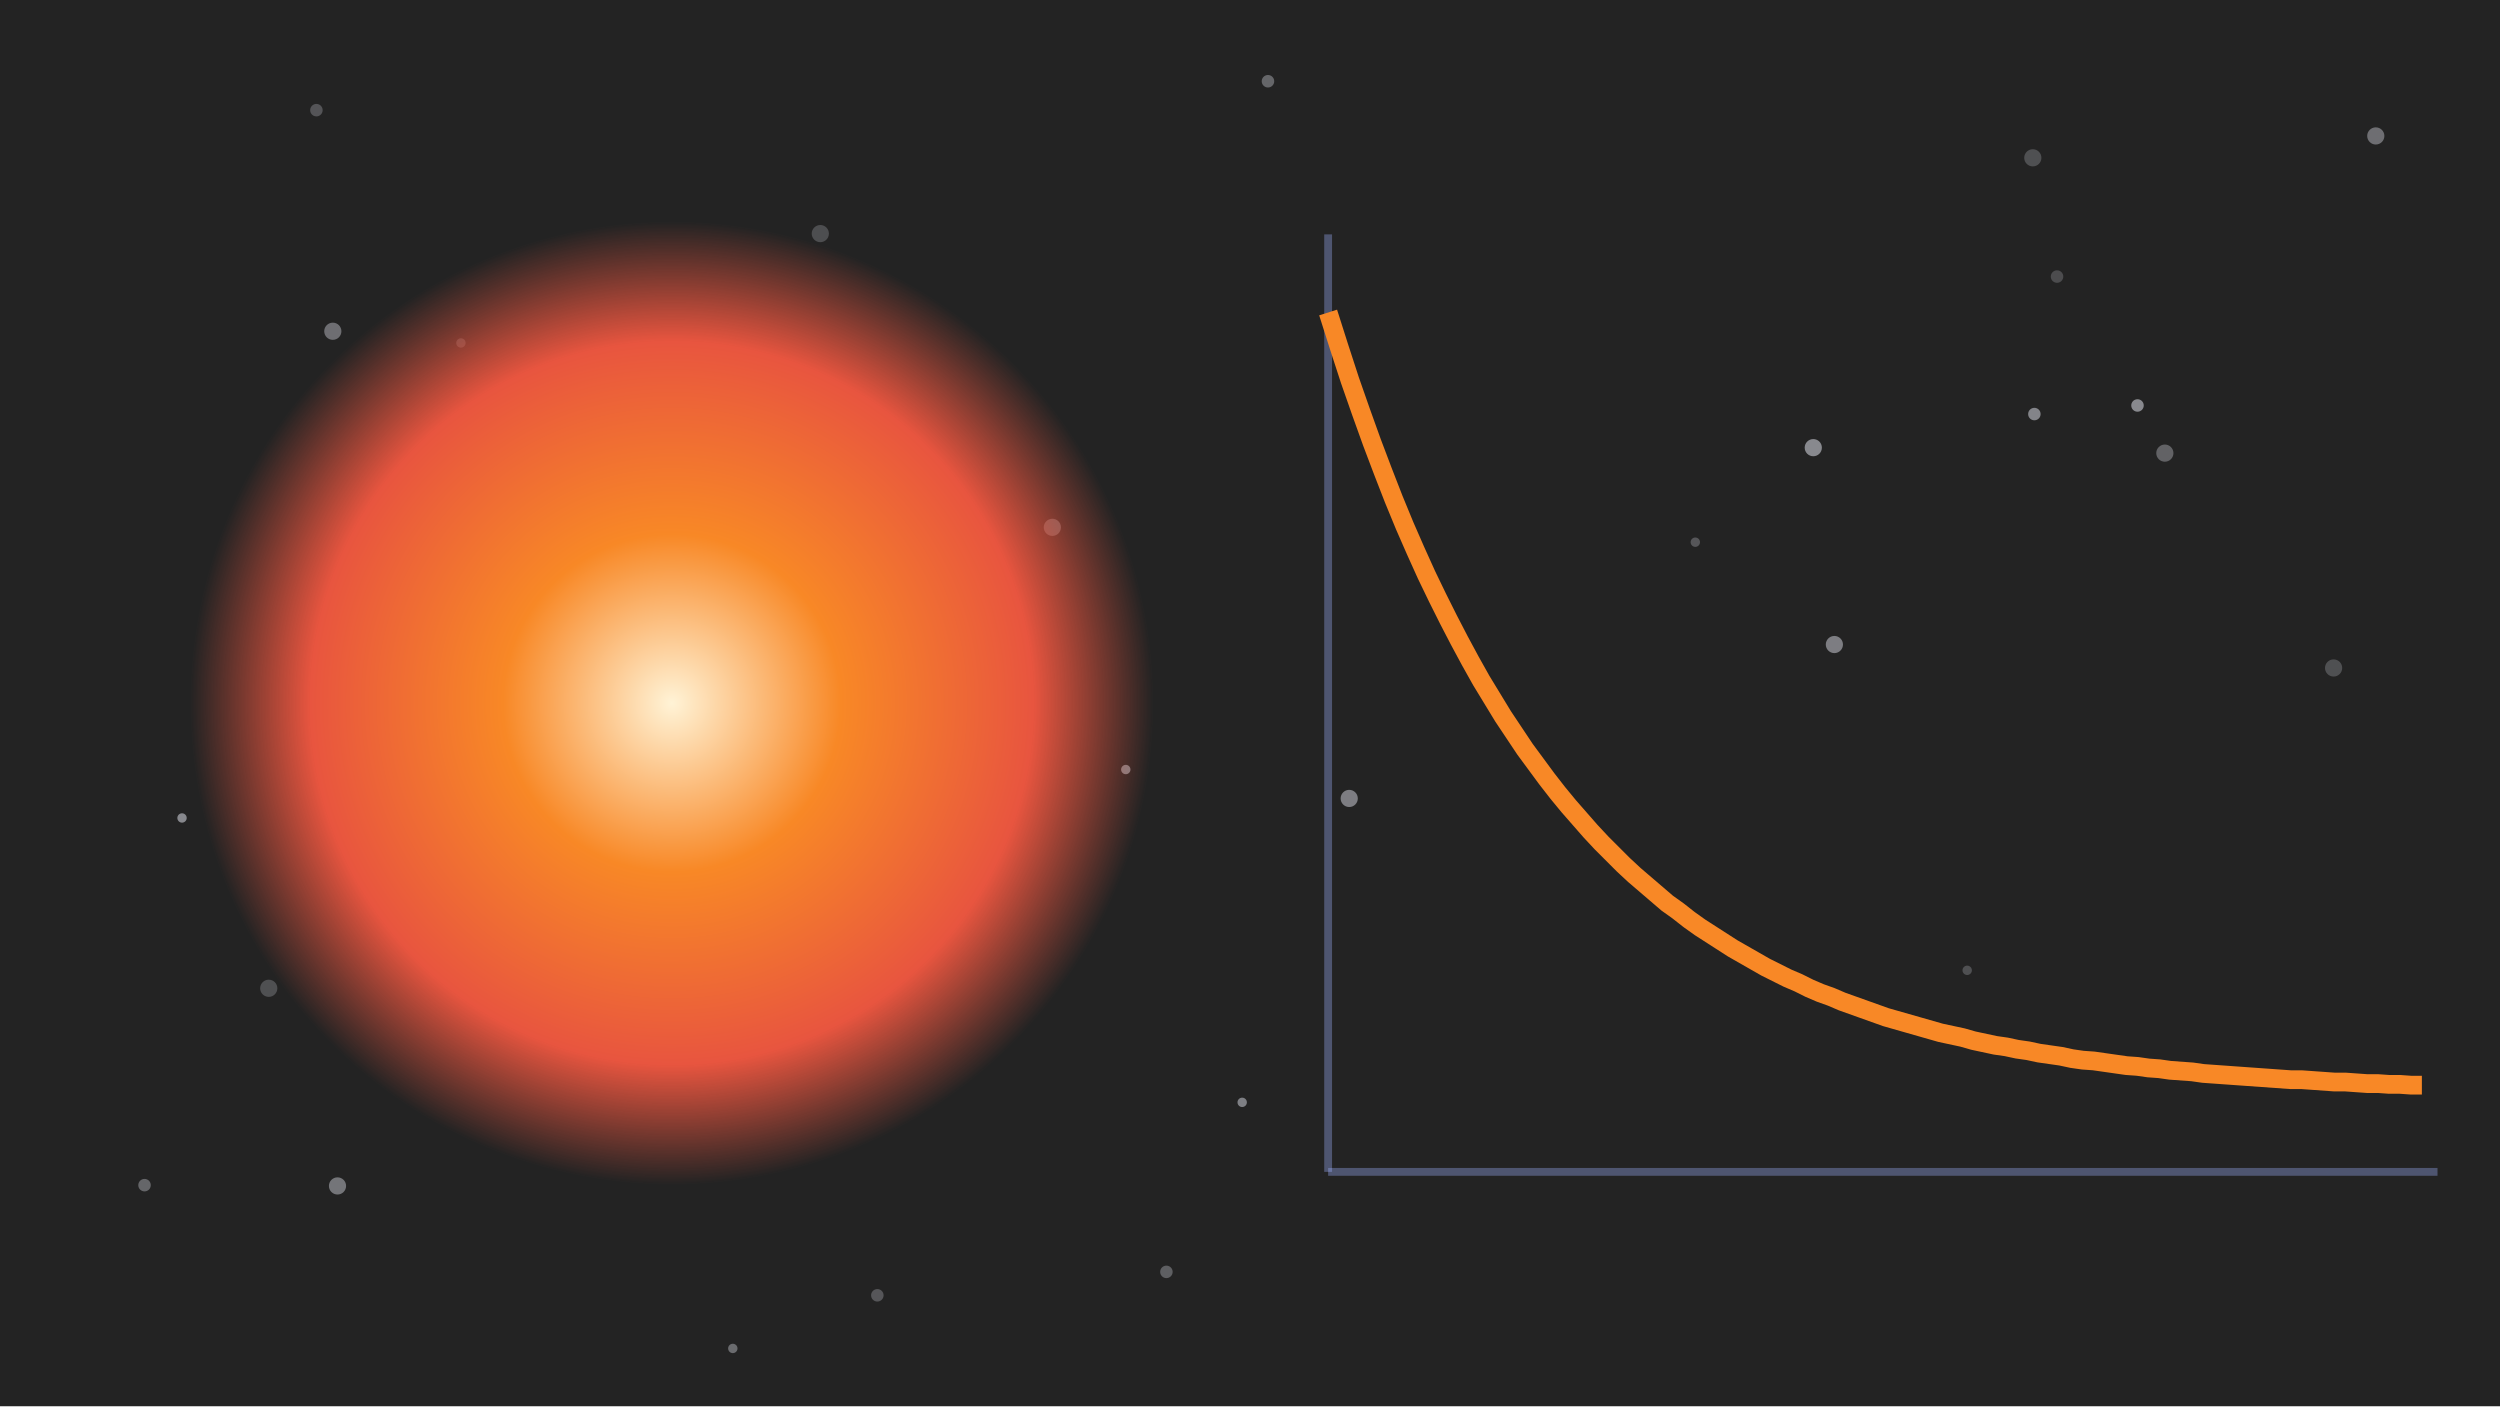
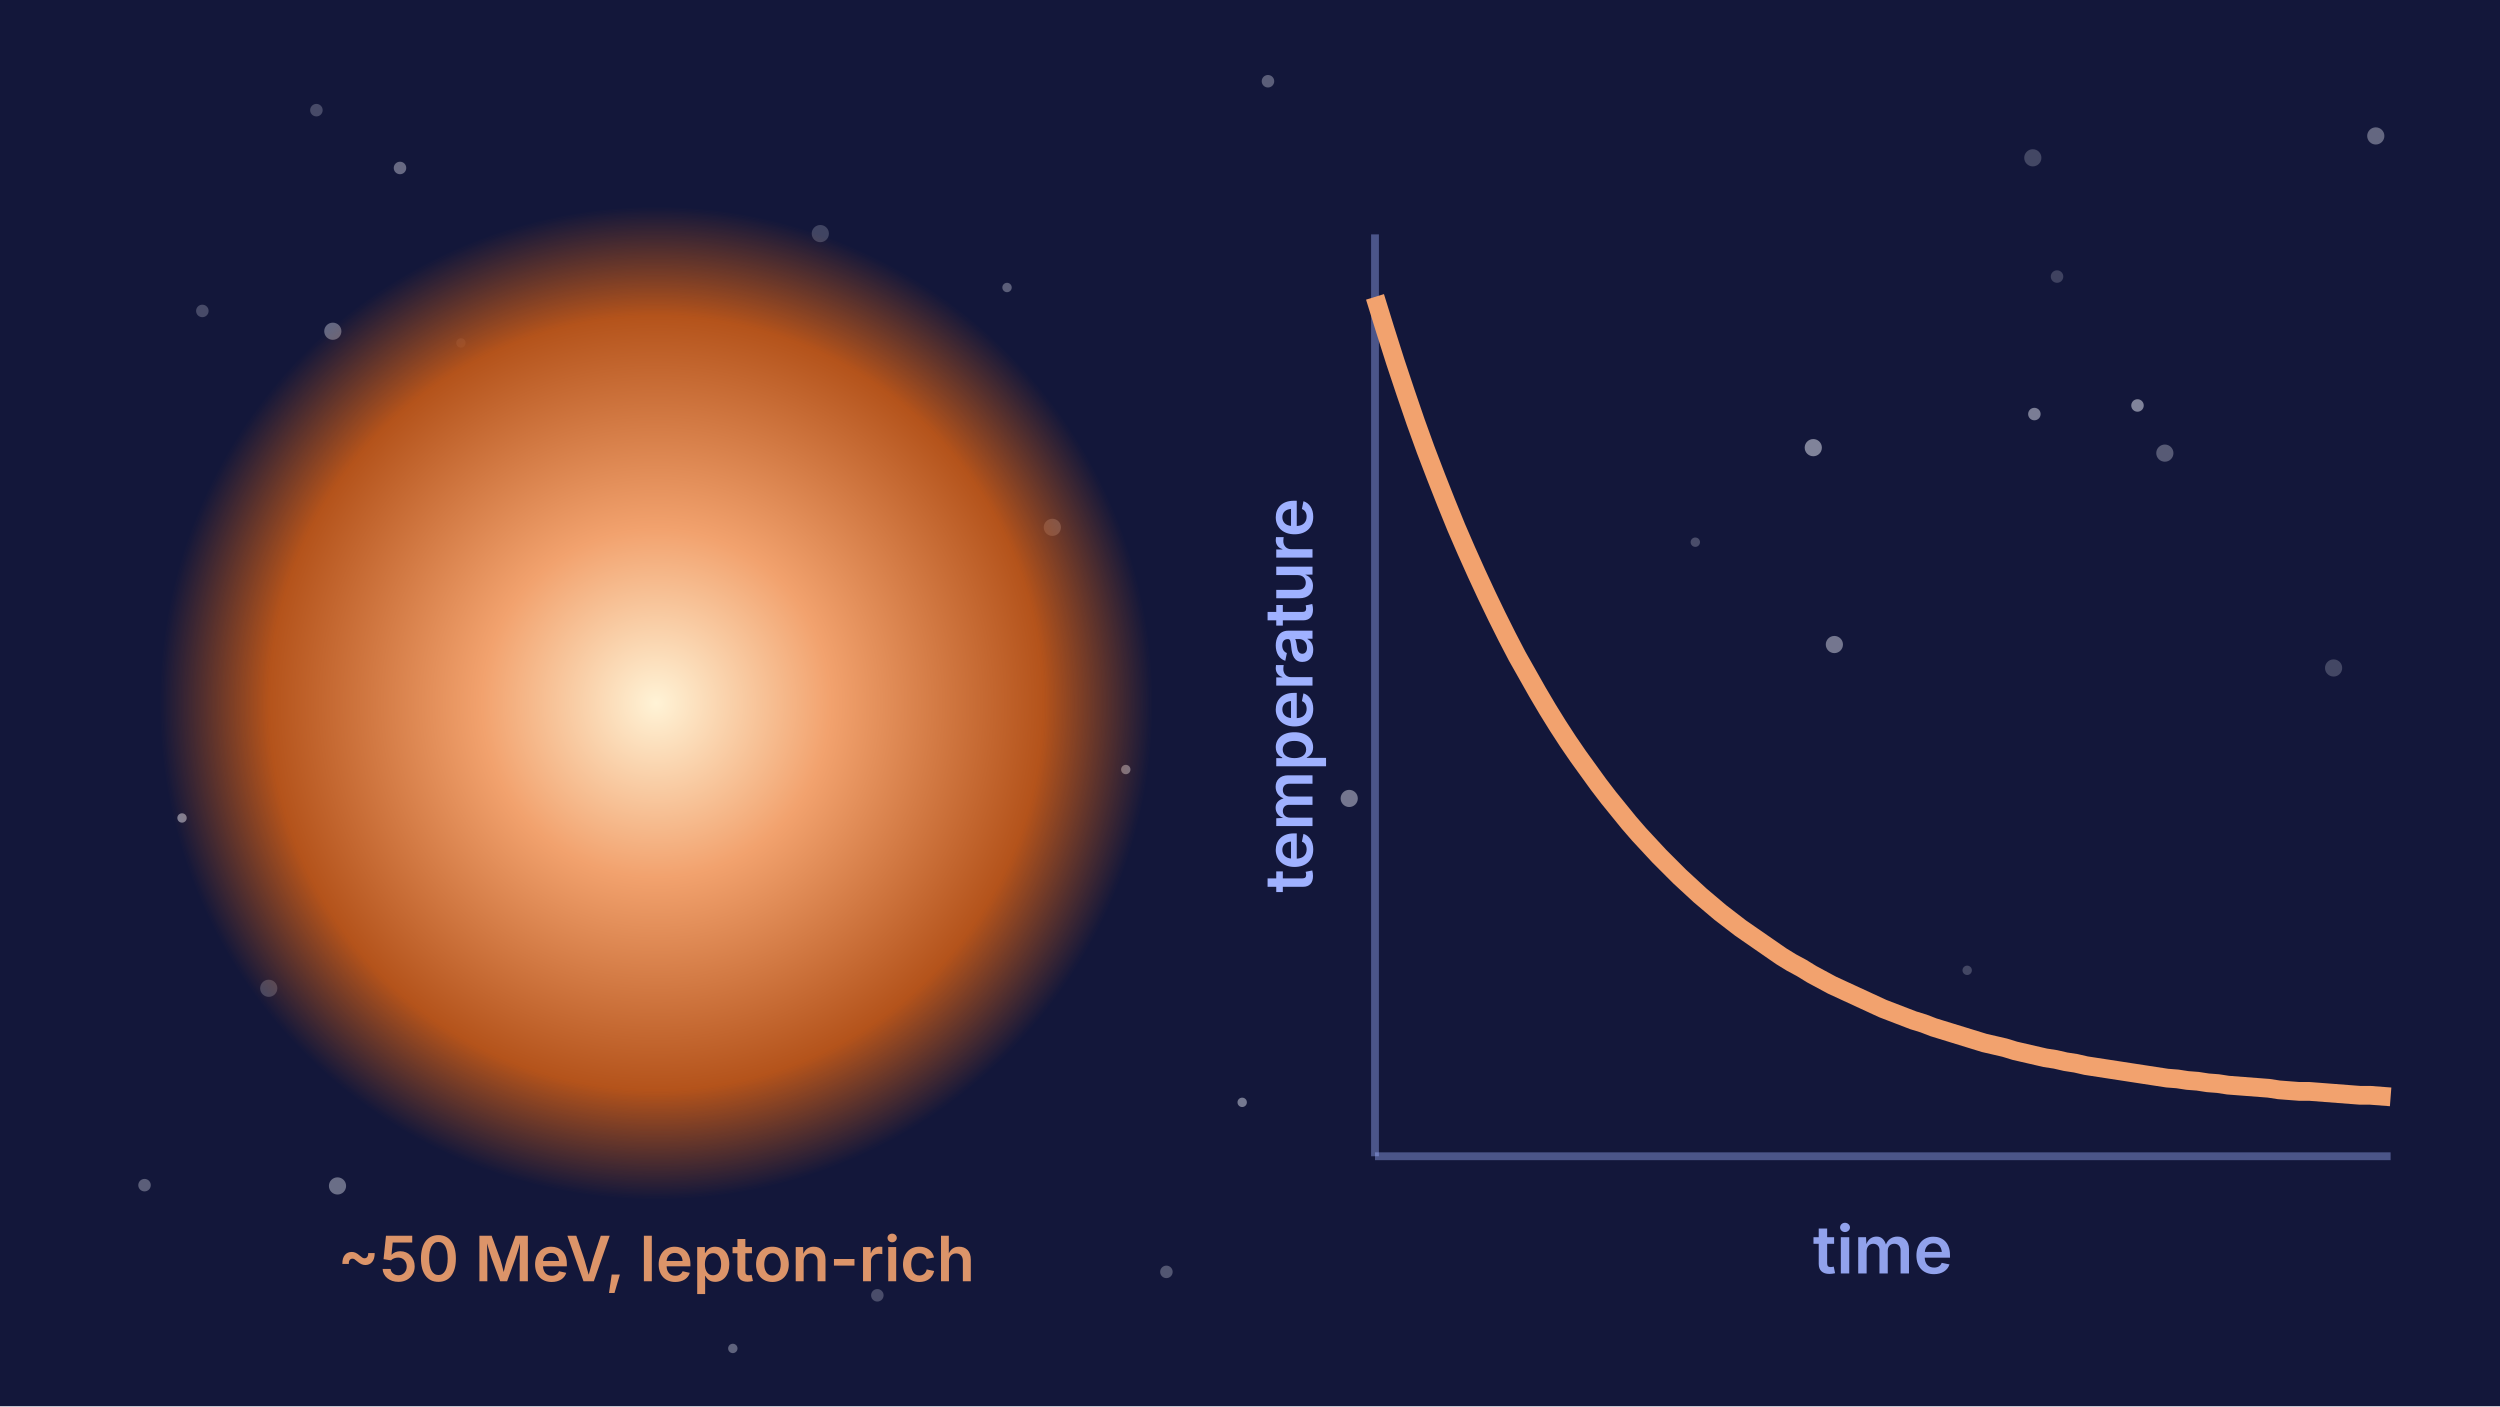
<svg xmlns="http://www.w3.org/2000/svg" viewBox="0 0 320 180" role="img" aria-hidden="true">
-   <rect width="320" height="180" fill="#232323" />
+   <rect width="320" height="180" fill="#13173A" />
  <circle cx="105.0" cy="29.9" r="1.1" fill="#EEF0FA" opacity="0.21" />
  <circle cx="260.2" cy="20.2" r="1.1" fill="#EEF0FA" opacity="0.22" />
  <circle cx="162.3" cy="10.4" r="0.8" fill="#EEF0FA" opacity="0.33" />
  <circle cx="79.1" cy="98.8" r="0.6" fill="#EEF0FA" opacity="0.45" />
  <circle cx="42.6" cy="42.4" r="1.1" fill="#EEF0FA" opacity="0.37" />
  <circle cx="23.3" cy="104.7" r="0.6" fill="#EEF0FA" opacity="0.49" />
  <circle cx="18.5" cy="151.7" r="0.8" fill="#EEF0FA" opacity="0.33" />
  <circle cx="172.7" cy="102.2" r="1.1" fill="#EEF0FA" opacity="0.44" />
  <circle cx="60.4" cy="104.0" r="1.1" fill="#EEF0FA" opacity="0.26" />
  <circle cx="34.4" cy="126.5" r="1.1" fill="#EEF0FA" opacity="0.22" />
  <circle cx="68.3" cy="121.0" r="0.8" fill="#EEF0FA" opacity="0.43" />
  <circle cx="149.3" cy="162.8" r="0.8" fill="#EEF0FA" opacity="0.29" />
  <circle cx="251.8" cy="124.2" r="0.6" fill="#EEF0FA" opacity="0.22" />
  <circle cx="97.7" cy="89.2" r="0.8" fill="#EEF0FA" opacity="0.42" />
  <circle cx="93.8" cy="172.6" r="0.6" fill="#EEF0FA" opacity="0.35" />
  <circle cx="55.5" cy="62.8" r="0.8" fill="#EEF0FA" opacity="0.33" />
  <circle cx="304.1" cy="17.4" r="1.1" fill="#EEF0FA" opacity="0.37" />
  <circle cx="277.1" cy="58.0" r="1.1" fill="#EEF0FA" opacity="0.31" />
  <circle cx="159.0" cy="141.1" r="0.6" fill="#EEF0FA" opacity="0.45" />
  <circle cx="298.7" cy="85.5" r="1.1" fill="#EEF0FA" opacity="0.22" />
  <circle cx="232.1" cy="57.3" r="1.1" fill="#EEF0FA" opacity="0.50" />
  <circle cx="260.4" cy="53.0" r="0.8" fill="#EEF0FA" opacity="0.47" />
  <circle cx="112.3" cy="165.8" r="0.8" fill="#EEF0FA" opacity="0.25" />
  <circle cx="40.5" cy="14.1" r="0.8" fill="#EEF0FA" opacity="0.24" />
  <circle cx="81.3" cy="71.2" r="0.8" fill="#EEF0FA" opacity="0.22" />
  <circle cx="144.1" cy="98.5" r="0.6" fill="#EEF0FA" opacity="0.45" />
  <circle cx="273.6" cy="51.9" r="0.8" fill="#EEF0FA" opacity="0.50" />
  <circle cx="217.0" cy="69.4" r="0.6" fill="#EEF0FA" opacity="0.25" />
  <circle cx="59.0" cy="43.9" r="0.6" fill="#EEF0FA" opacity="0.20" />
  <circle cx="263.3" cy="35.4" r="0.8" fill="#EEF0FA" opacity="0.20" />
  <circle cx="134.7" cy="67.5" r="1.1" fill="#EEF0FA" opacity="0.30" />
  <circle cx="43.2" cy="151.8" r="1.1" fill="#EEF0FA" opacity="0.40" />
  <circle cx="234.8" cy="82.5" r="1.1" fill="#EEF0FA" opacity="0.44" />
  <circle cx="126.4" cy="72.6" r="0.6" fill="#EEF0FA" opacity="0.34" />
+   <circle cx="128.9" cy="36.8" r="0.6" fill="#EEF0FA" opacity="0.33" />
+   <circle cx="38.3" cy="107.3" r="0.6" fill="#EEF0FA" opacity="0.20" />
+   <circle cx="51.2" cy="21.5" r="0.8" fill="#EEF0FA" opacity="0.38" />
+   <circle cx="25.9" cy="39.8" r="0.8" fill="#EEF0FA" opacity="0.24" />
+   <circle cx="82.7" cy="63.8" r="0.8" fill="#EEF0FA" opacity="0.34" />
+   <circle cx="40.0" cy="87.9" r="0.8" fill="#EEF0FA" opacity="0.34" />
  <defs>
    <radialGradient id="g" cx=".5" cy=".5" r=".5">
      <stop offset="0" stop-color="#fff3d6" />
-       <stop offset=".35" stop-color="#F88826" />
-       <stop offset=".75" stop-color="#e8553f" />
-       <stop offset="1" stop-color="#e8553f" stop-opacity="0" />
+       <stop offset=".35" stop-color="#F2A26E" />
+       <stop offset=".78" stop-color="#B4531B" />
+       <stop offset="1" stop-color="#B4531B" stop-opacity="0" />
    </radialGradient>
  </defs>
-   <circle cx="86" cy="90" r="62" fill="url(#g)" />
-   <line x1="170" y1="150" x2="312" y2="150" stroke="#9FB1FF" opacity=".35" />
-   <line x1="170" y1="30" x2="170" y2="150" stroke="#9FB1FF" opacity=".35" />
-   <polyline points="170.0,40.0 171.4,44.4 172.8,48.7 174.2,52.7 175.6,56.6 177.0,60.3 178.4,63.9 179.8,67.3 181.2,70.5 182.6,73.6 184.0,76.5 185.4,79.3 186.8,82.0 188.2,84.6 189.6,87.1 191.0,89.4 192.4,91.7 193.8,93.8 195.2,95.9 196.6,97.8 198.0,99.7 199.4,101.5 200.8,103.2 202.2,104.8 203.6,106.4 205.0,107.9 206.4,109.3 207.8,110.7 209.2,112.0 210.6,113.2 212.0,114.4 213.4,115.6 214.8,116.6 216.2,117.7 217.6,118.7 219.0,119.6 220.4,120.5 221.8,121.4 223.2,122.2 224.6,123.0 226.0,123.8 227.4,124.5 228.8,125.2 230.2,125.8 231.6,126.5 233.0,127.1 234.4,127.6 235.8,128.2 237.2,128.7 238.6,129.2 240.0,129.7 241.4,130.2 242.8,130.6 244.2,131.0 245.6,131.4 247.0,131.8 248.4,132.2 249.8,132.5 251.2,132.8 252.6,133.2 254.0,133.5 255.4,133.8 256.8,134.0 258.2,134.3 259.6,134.5 261.0,134.8 262.4,135.0 263.8,135.2 265.2,135.5 266.6,135.7 268.0,135.8 269.4,136.0 270.8,136.2 272.2,136.4 273.6,136.5 275.0,136.7 276.4,136.8 277.8,137.0 279.2,137.1 280.6,137.2 282.0,137.4 283.4,137.5 284.8,137.6 286.2,137.7 287.6,137.8 289.0,137.9 290.4,138.0 291.8,138.1 293.2,138.2 294.6,138.2 296.0,138.3 297.4,138.4 298.8,138.5 300.2,138.5 301.6,138.6 303.0,138.7 304.4,138.7 305.8,138.8 307.2,138.8 308.6,138.9 310.0,138.9" fill="none" stroke="#F88826" stroke-width="2.4" />
+   <circle cx="84" cy="90" r="64" fill="url(#g)" />
+   <text x="84" y="164" fill="#F2A26E" font-family="Inter,Segoe UI,Arial,sans-serif" font-size="8" font-weight="600" text-anchor="middle" opacity="0.9">~50 MeV, lepton-rich</text>
+   <line x1="176" y1="148" x2="306" y2="148" stroke="#9FB1FF" opacity=".4" />
+   <line x1="176" y1="30" x2="176" y2="148" stroke="#9FB1FF" opacity=".4" />
+   <polyline points="176.0,38.0 177.3,42.2 178.6,46.3 179.9,50.2 181.2,54.0 182.5,57.6 183.8,61.0 185.1,64.3 186.4,67.5 187.7,70.5 189.0,73.4 190.3,76.2 191.6,78.9 192.9,81.5 194.2,84.0 195.5,86.3 196.8,88.6 198.1,90.8 199.4,92.9 200.7,94.9 202.0,96.8 203.3,98.6 204.6,100.4 205.9,102.1 207.2,103.7 208.5,105.3 209.8,106.8 211.1,108.2 212.4,109.6 213.7,110.9 215.0,112.2 216.3,113.4 217.6,114.6 218.9,115.7 220.2,116.8 221.5,117.8 222.8,118.8 224.1,119.7 225.4,120.6 226.7,121.5 228.0,122.4 229.3,123.2 230.6,123.9 231.9,124.7 233.2,125.4 234.5,126.1 235.8,126.7 237.1,127.3 238.4,127.9 239.7,128.5 241.0,129.1 242.3,129.6 243.6,130.1 244.9,130.6 246.2,131.0 247.5,131.5 248.8,131.9 250.1,132.3 251.4,132.7 252.7,133.1 254.0,133.5 255.3,133.8 256.6,134.1 257.9,134.5 259.2,134.8 260.5,135.1 261.8,135.4 263.1,135.6 264.4,135.9 265.7,136.1 267.0,136.4 268.3,136.6 269.6,136.8 270.9,137.0 272.2,137.2 273.5,137.4 274.8,137.6 276.1,137.8 277.4,138.0 278.7,138.1 280.0,138.3 281.3,138.4 282.6,138.6 283.9,138.7 285.2,138.9 286.5,139.0 287.8,139.1 289.1,139.2 290.4,139.3 291.7,139.5 293.0,139.6 294.3,139.7 295.6,139.7 296.9,139.8 298.2,139.9 299.5,140.0 300.8,140.1 302.1,140.2 303.4,140.2 304.7,140.3 306.0,140.4" fill="none" stroke="#F2A26E" stroke-width="2.4" />
+   <text x="241" y="163" fill="#9FB1FF" font-family="Inter,Segoe UI,Arial,sans-serif" font-size="8.5" font-weight="600" text-anchor="middle" opacity="0.9">time</text>
+   <text transform="translate(168,89) rotate(-90)" fill="#9FB1FF" font-family="Inter,Arial,sans-serif" font-size="8.5" font-weight="600" text-anchor="middle">temperature</text>
</svg>
